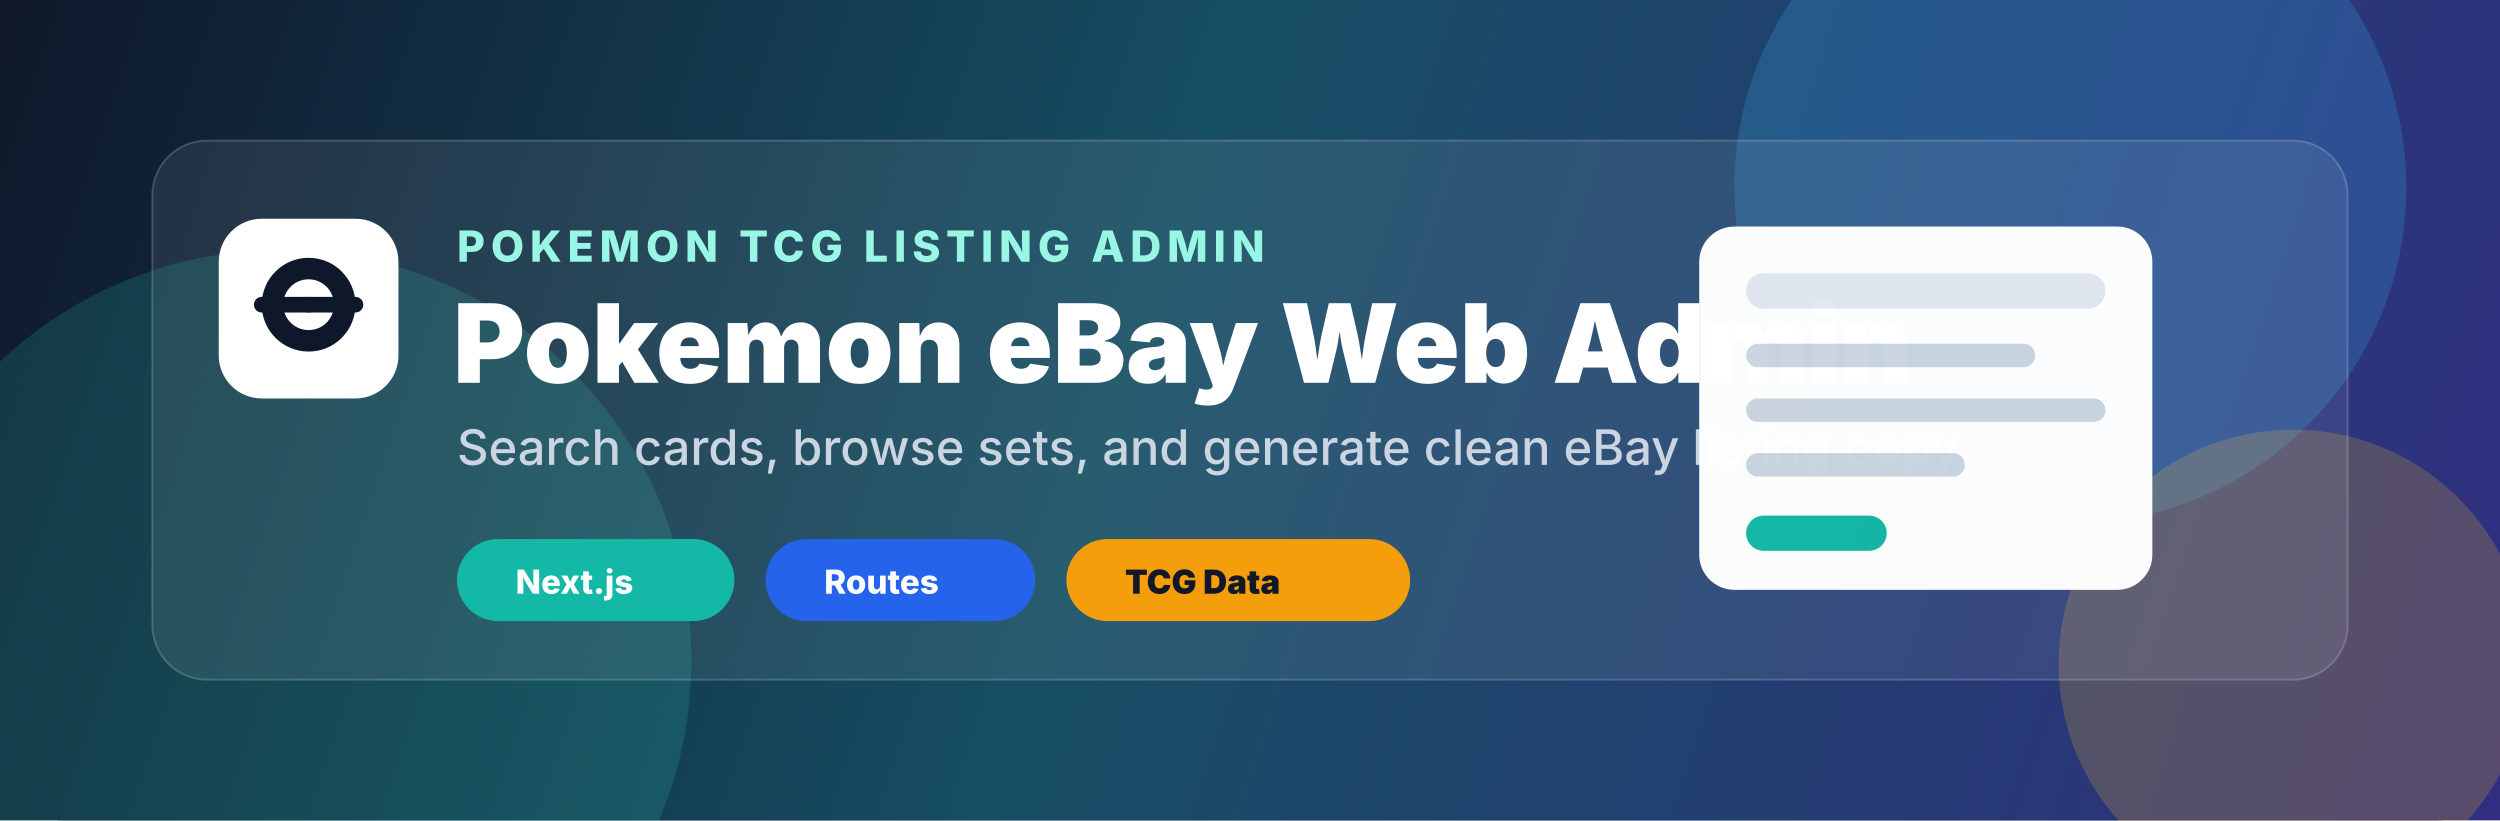
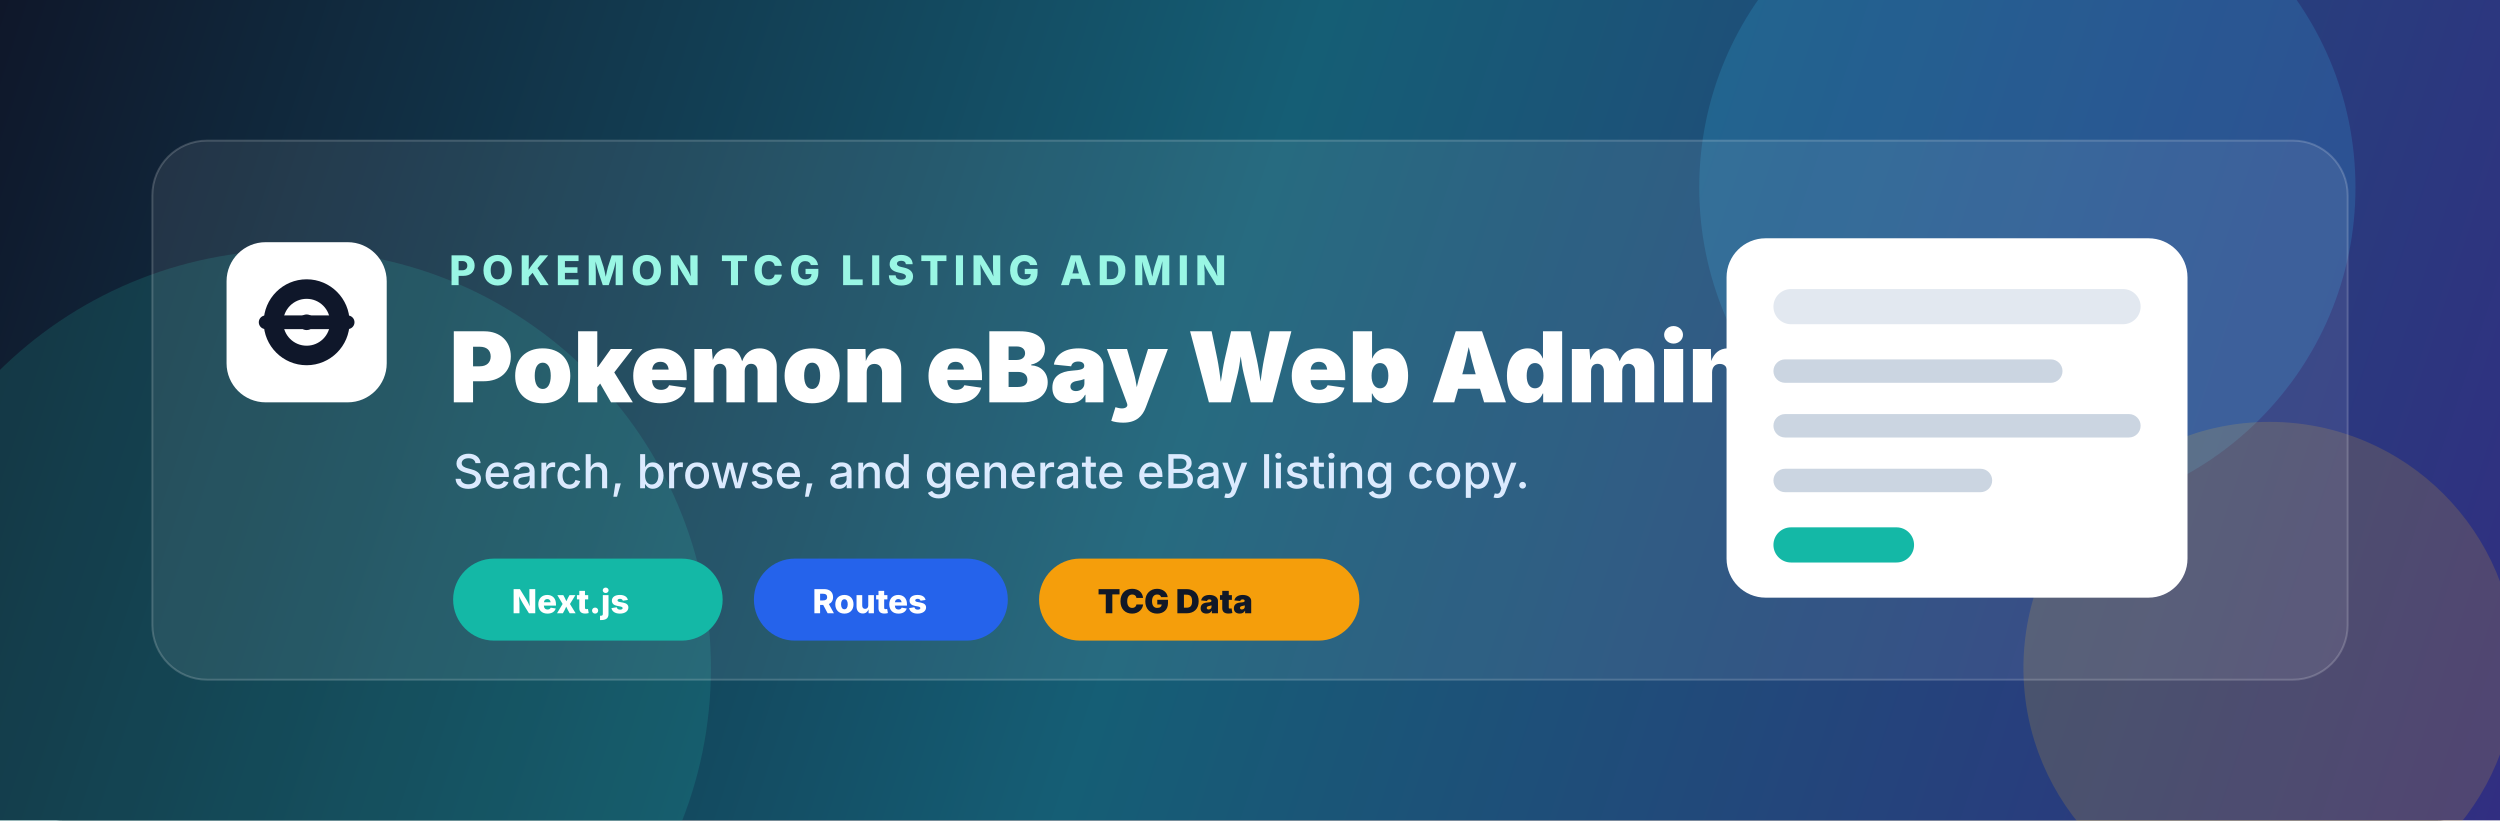
<svg xmlns="http://www.w3.org/2000/svg" width="1280" height="420" viewBox="0 0 1280 420" fill="none" role="img" aria-labelledby="title desc">
  <rect width="1280" height="420" rx="32" fill="#0f172a" />
-   <path d="M0 0H1280V420H0V0Z" fill="url(#paint0_linear)" />
-   <circle cx="1060" cy="96" r="172" fill="#38bdf8" fill-opacity="0.20" />
-   <circle cx="144" cy="338" r="210" fill="#2dd4bf" fill-opacity="0.16" />
-   <circle cx="1174" cy="340" r="120" fill="#fbbf24" fill-opacity="0.20" />
+   <path d="M0 0H1280V420H0V0Z" fill="url(#bg)" />
+   <circle cx="1038" cy="96" r="168" fill="#38bdf8" fill-opacity="0.18" />
+   <circle cx="150" cy="342" r="214" fill="#2dd4bf" fill-opacity="0.15" />
+   <circle cx="1162" cy="342" r="126" fill="#fbbf24" fill-opacity="0.16" />
  <rect x="78" y="72" width="1124" height="276" rx="28" fill="#ffffff" fill-opacity="0.08" stroke="#ffffff" stroke-opacity="0.18" />
-   <rect x="112" y="112" width="92" height="92" rx="22" fill="#ffffff" />
-   <path d="M158 132C144.745 132 134 142.745 134 156C134 169.255 144.745 180 158 180C171.255 180 182 169.255 182 156C182 142.745 171.255 132 158 132ZM158 143C165.18 143 171 148.82 171 156C171 163.18 165.18 169 158 169C150.82 169 145 163.18 145 156C145 148.82 150.82 143 158 143Z" fill="#0f172a" />
-   <path d="M134 156H182" stroke="#0f172a" stroke-width="8" stroke-linecap="round" />
-   <path d="M158 152C155.791 152 154 153.791 154 156C154 158.209 155.791 160 158 160C160.209 160 162 158.209 162 156C162 153.791 160.209 152 158 152Z" fill="#0f172a" />
-   <text x="234" y="134" fill="#99f6e4" font-family="Inter, Arial, sans-serif" font-size="22" font-weight="800" letter-spacing="3">POKEMON TCG LISTING ADMIN</text>
-   <text x="232" y="196" fill="#ffffff" font-family="Inter, Arial, sans-serif" font-size="56" font-weight="900">Pokemon eBay Web Admin</text>
-   <text x="234" y="238" fill="#cbd5e1" font-family="Inter, Arial, sans-serif" font-size="25" font-weight="500">Search cards, browse sets, and generate clean eBay listing copy.</text>
+   <rect x="116" y="124" width="82" height="82" rx="20" fill="#ffffff" />
+   <path d="M157 143C144.85 143 135 152.85 135 165C135 177.15 144.85 187 157 187C169.15 187 179 177.15 179 165C179 152.85 169.15 143 157 143ZM157 153C163.627 153 169 158.373 169 165C169 171.627 163.627 177 157 177C150.373 177 145 171.627 145 165C145 158.373 150.373 153 157 153Z" fill="#0f172a" />
+   <path d="M136 165H178" stroke="#0f172a" stroke-width="7" stroke-linecap="round" />
+   <circle cx="157" cy="165" r="4" fill="#0f172a" />
  <g>
-     <rect x="234" y="276" width="142" height="42" rx="21" fill="#14b8a6" />
-     <text x="264" y="304" fill="#ffffff" font-family="Inter, Arial, sans-serif" font-size="17" font-weight="800">Next.js</text>
-     <rect x="392" y="276" width="138" height="42" rx="21" fill="#2563eb" />
-     <text x="422" y="304" fill="#ffffff" font-family="Inter, Arial, sans-serif" font-size="17" font-weight="800">Routes</text>
-     <rect x="546" y="276" width="176" height="42" rx="21" fill="#f59e0b" />
-     <text x="576" y="304" fill="#111827" font-family="Inter, Arial, sans-serif" font-size="17" font-weight="900">TCG Data</text>
+     <text x="230" y="146" fill="#99f6e4" font-family="Inter, Arial, sans-serif" font-size="21" font-weight="800" letter-spacing="3">POKEMON TCG LISTING ADMIN</text>
+     <text x="230" y="206" fill="#ffffff" font-family="Inter, Arial, sans-serif" font-size="50" font-weight="900">Pokemon eBay Web Admin</text>
+     <text x="232" y="250" fill="#dbeafe" font-family="Inter, Arial, sans-serif" font-size="24" font-weight="500">Search, browse, and generate eBay listing copy.</text>
  </g>
-   <g opacity="0.98">
-     <rect x="870" y="116" width="232" height="186" rx="18" fill="#ffffff" />
-     <rect x="894" y="140" width="184" height="18" rx="9" fill="#e2e8f0" />
-     <rect x="894" y="176" width="148" height="12" rx="6" fill="#cbd5e1" />
-     <rect x="894" y="204" width="184" height="12" rx="6" fill="#cbd5e1" />
-     <rect x="894" y="232" width="112" height="12" rx="6" fill="#cbd5e1" />
-     <rect x="894" y="264" width="72" height="18" rx="9" fill="#14b8a6" />
+   <g>
+     <rect x="232" y="286" width="138" height="42" rx="21" fill="#14b8a6" />
+     <text x="262" y="314" fill="#ffffff" font-family="Inter, Arial, sans-serif" font-size="17" font-weight="800">Next.js</text>
+     <rect x="386" y="286" width="130" height="42" rx="21" fill="#2563eb" />
+     <text x="416" y="314" fill="#ffffff" font-family="Inter, Arial, sans-serif" font-size="17" font-weight="800">Routes</text>
+     <rect x="532" y="286" width="164" height="42" rx="21" fill="#f59e0b" />
+     <text x="562" y="314" fill="#111827" font-family="Inter, Arial, sans-serif" font-size="17" font-weight="900">TCG Data</text>
+   </g>
+   <g>
+     <rect x="884" y="122" width="236" height="184" rx="20" fill="#ffffff" />
+     <rect x="908" y="148" width="188" height="18" rx="9" fill="#e2e8f0" />
+     <rect x="908" y="184" width="148" height="12" rx="6" fill="#cbd5e1" />
+     <rect x="908" y="212" width="188" height="12" rx="6" fill="#cbd5e1" />
+     <rect x="908" y="240" width="112" height="12" rx="6" fill="#cbd5e1" />
+     <rect x="908" y="270" width="72" height="18" rx="9" fill="#14b8a6" />
  </g>
  <defs>
-     <linearGradient id="paint0_linear" x1="0" y1="0" x2="1280" y2="420" gradientUnits="userSpaceOnUse">
+     <linearGradient id="bg" x1="0" y1="0" x2="1280" y2="420" gradientUnits="userSpaceOnUse">
      <stop stop-color="#0f172a" />
-       <stop offset="0.45" stop-color="#164e63" />
+       <stop offset="0.48" stop-color="#155e75" />
      <stop offset="1" stop-color="#312e81" />
    </linearGradient>
  </defs>
</svg>
